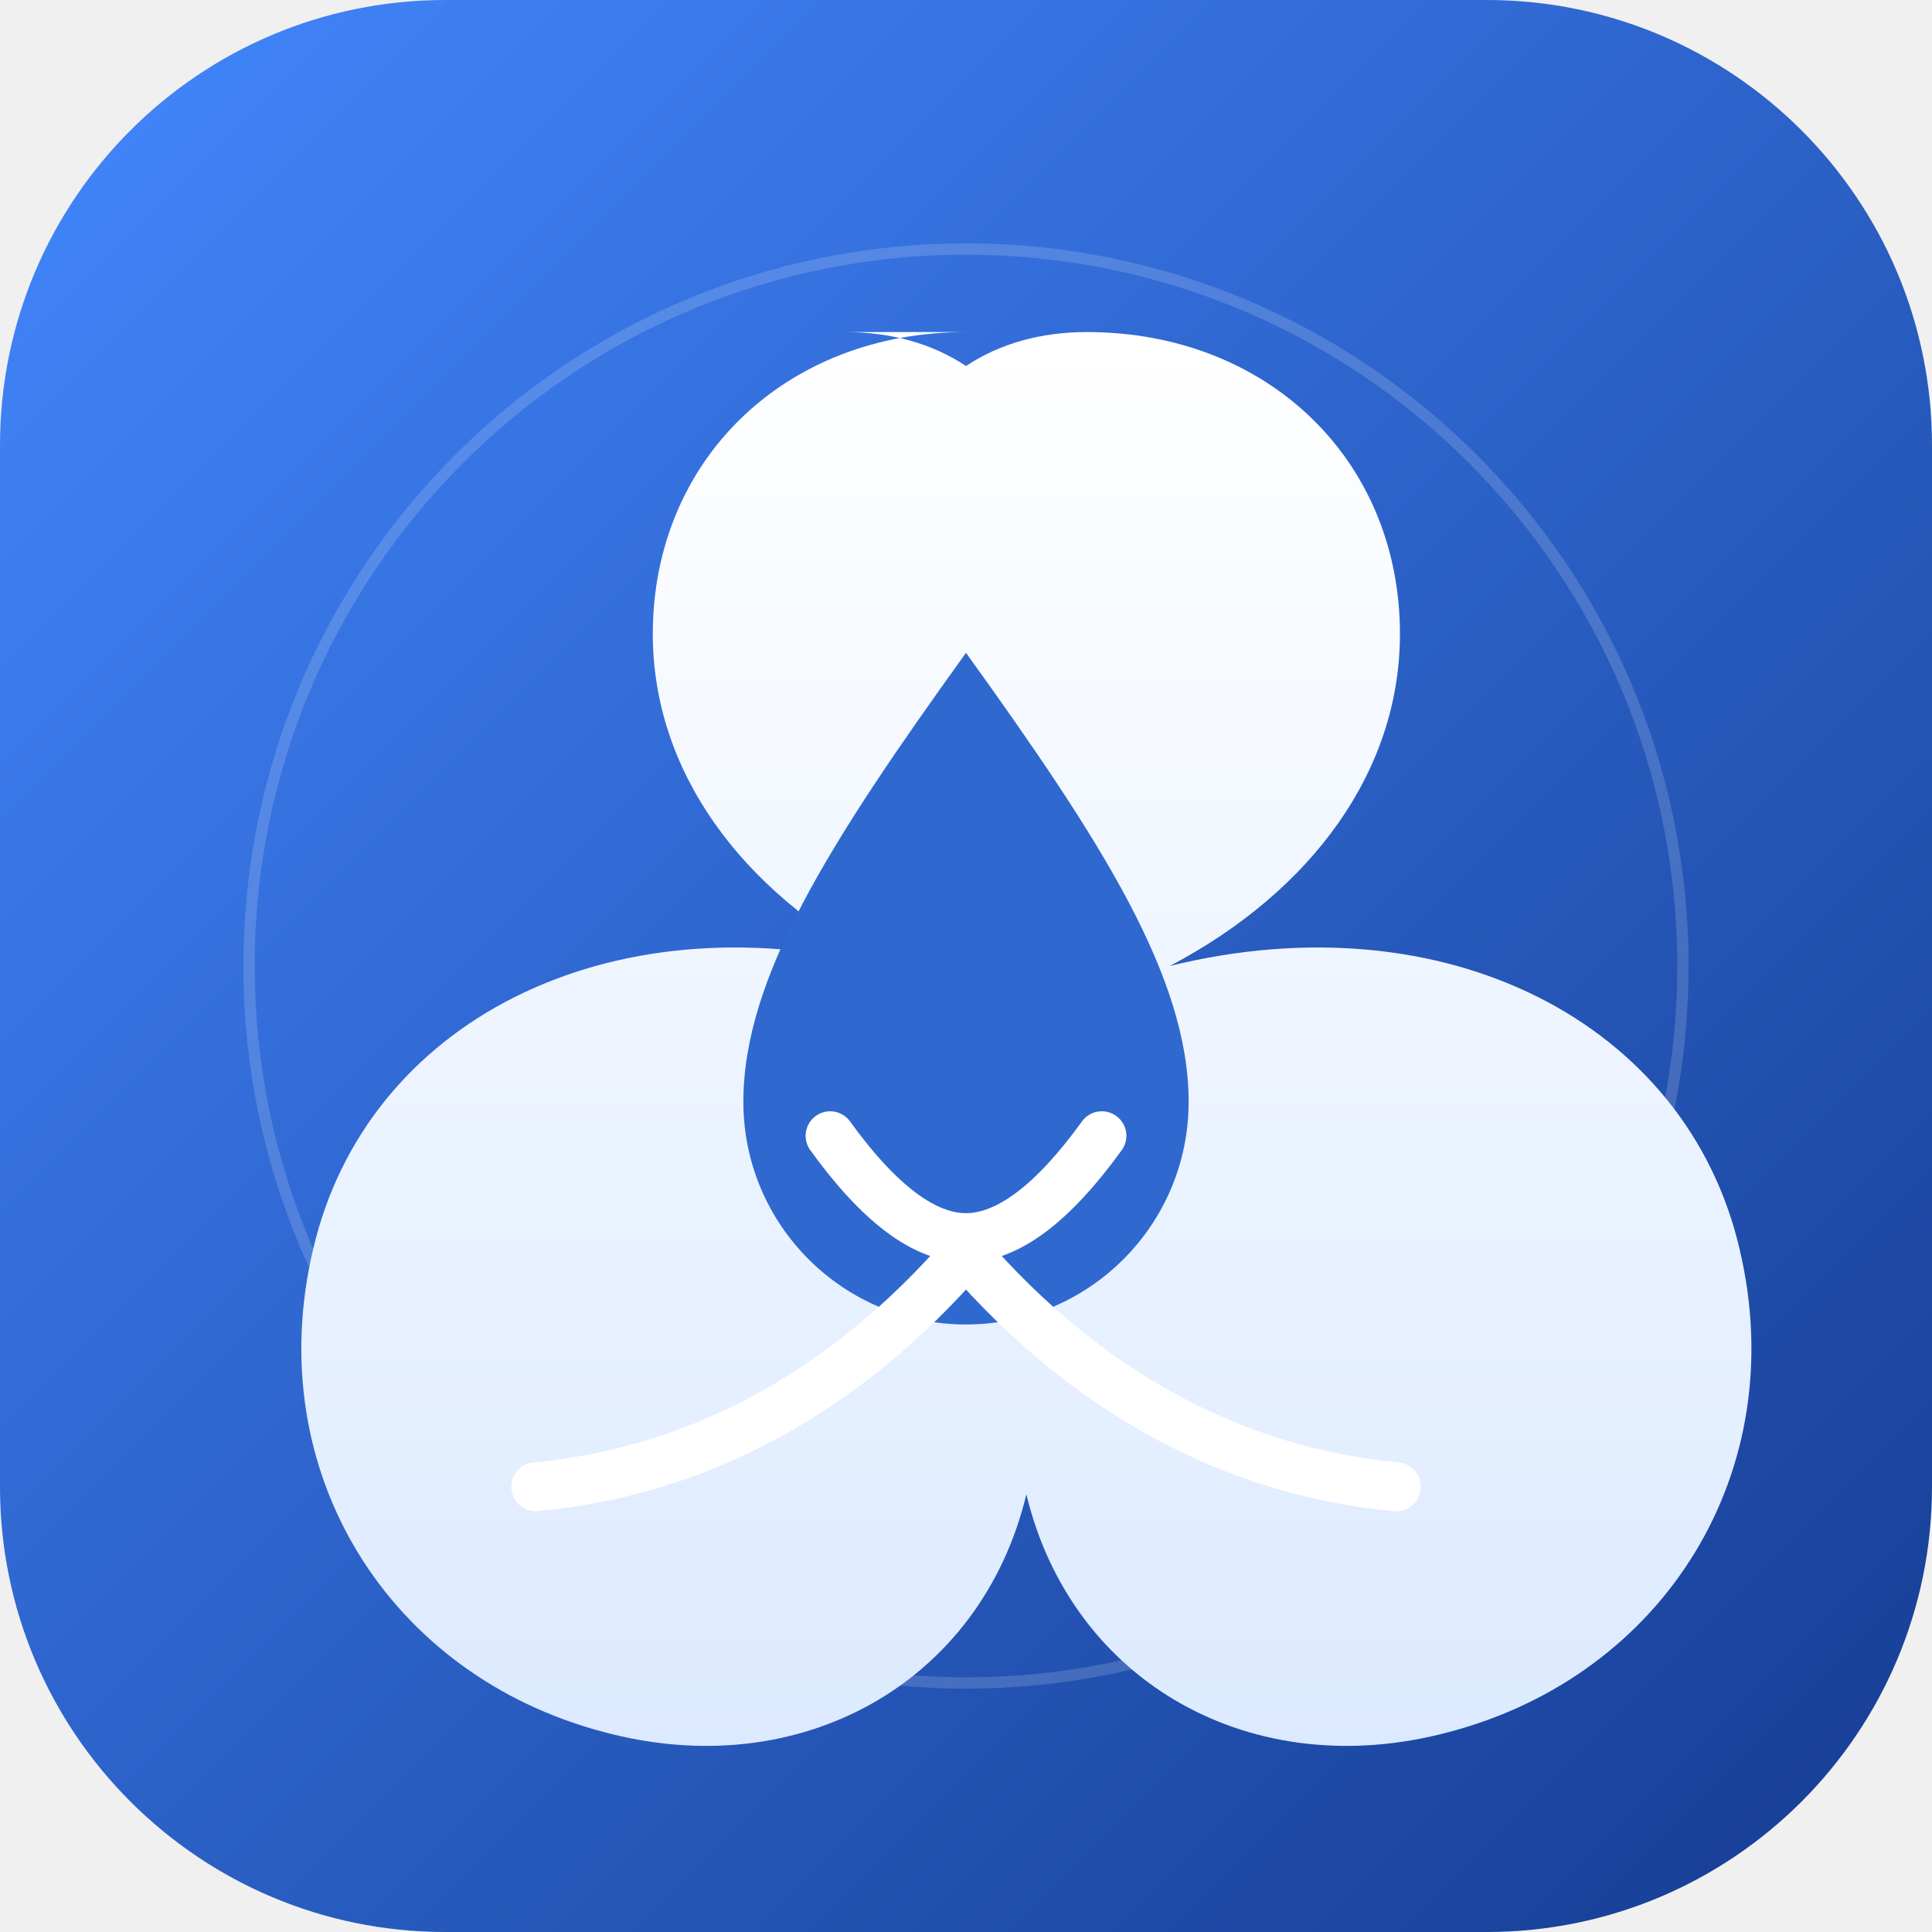
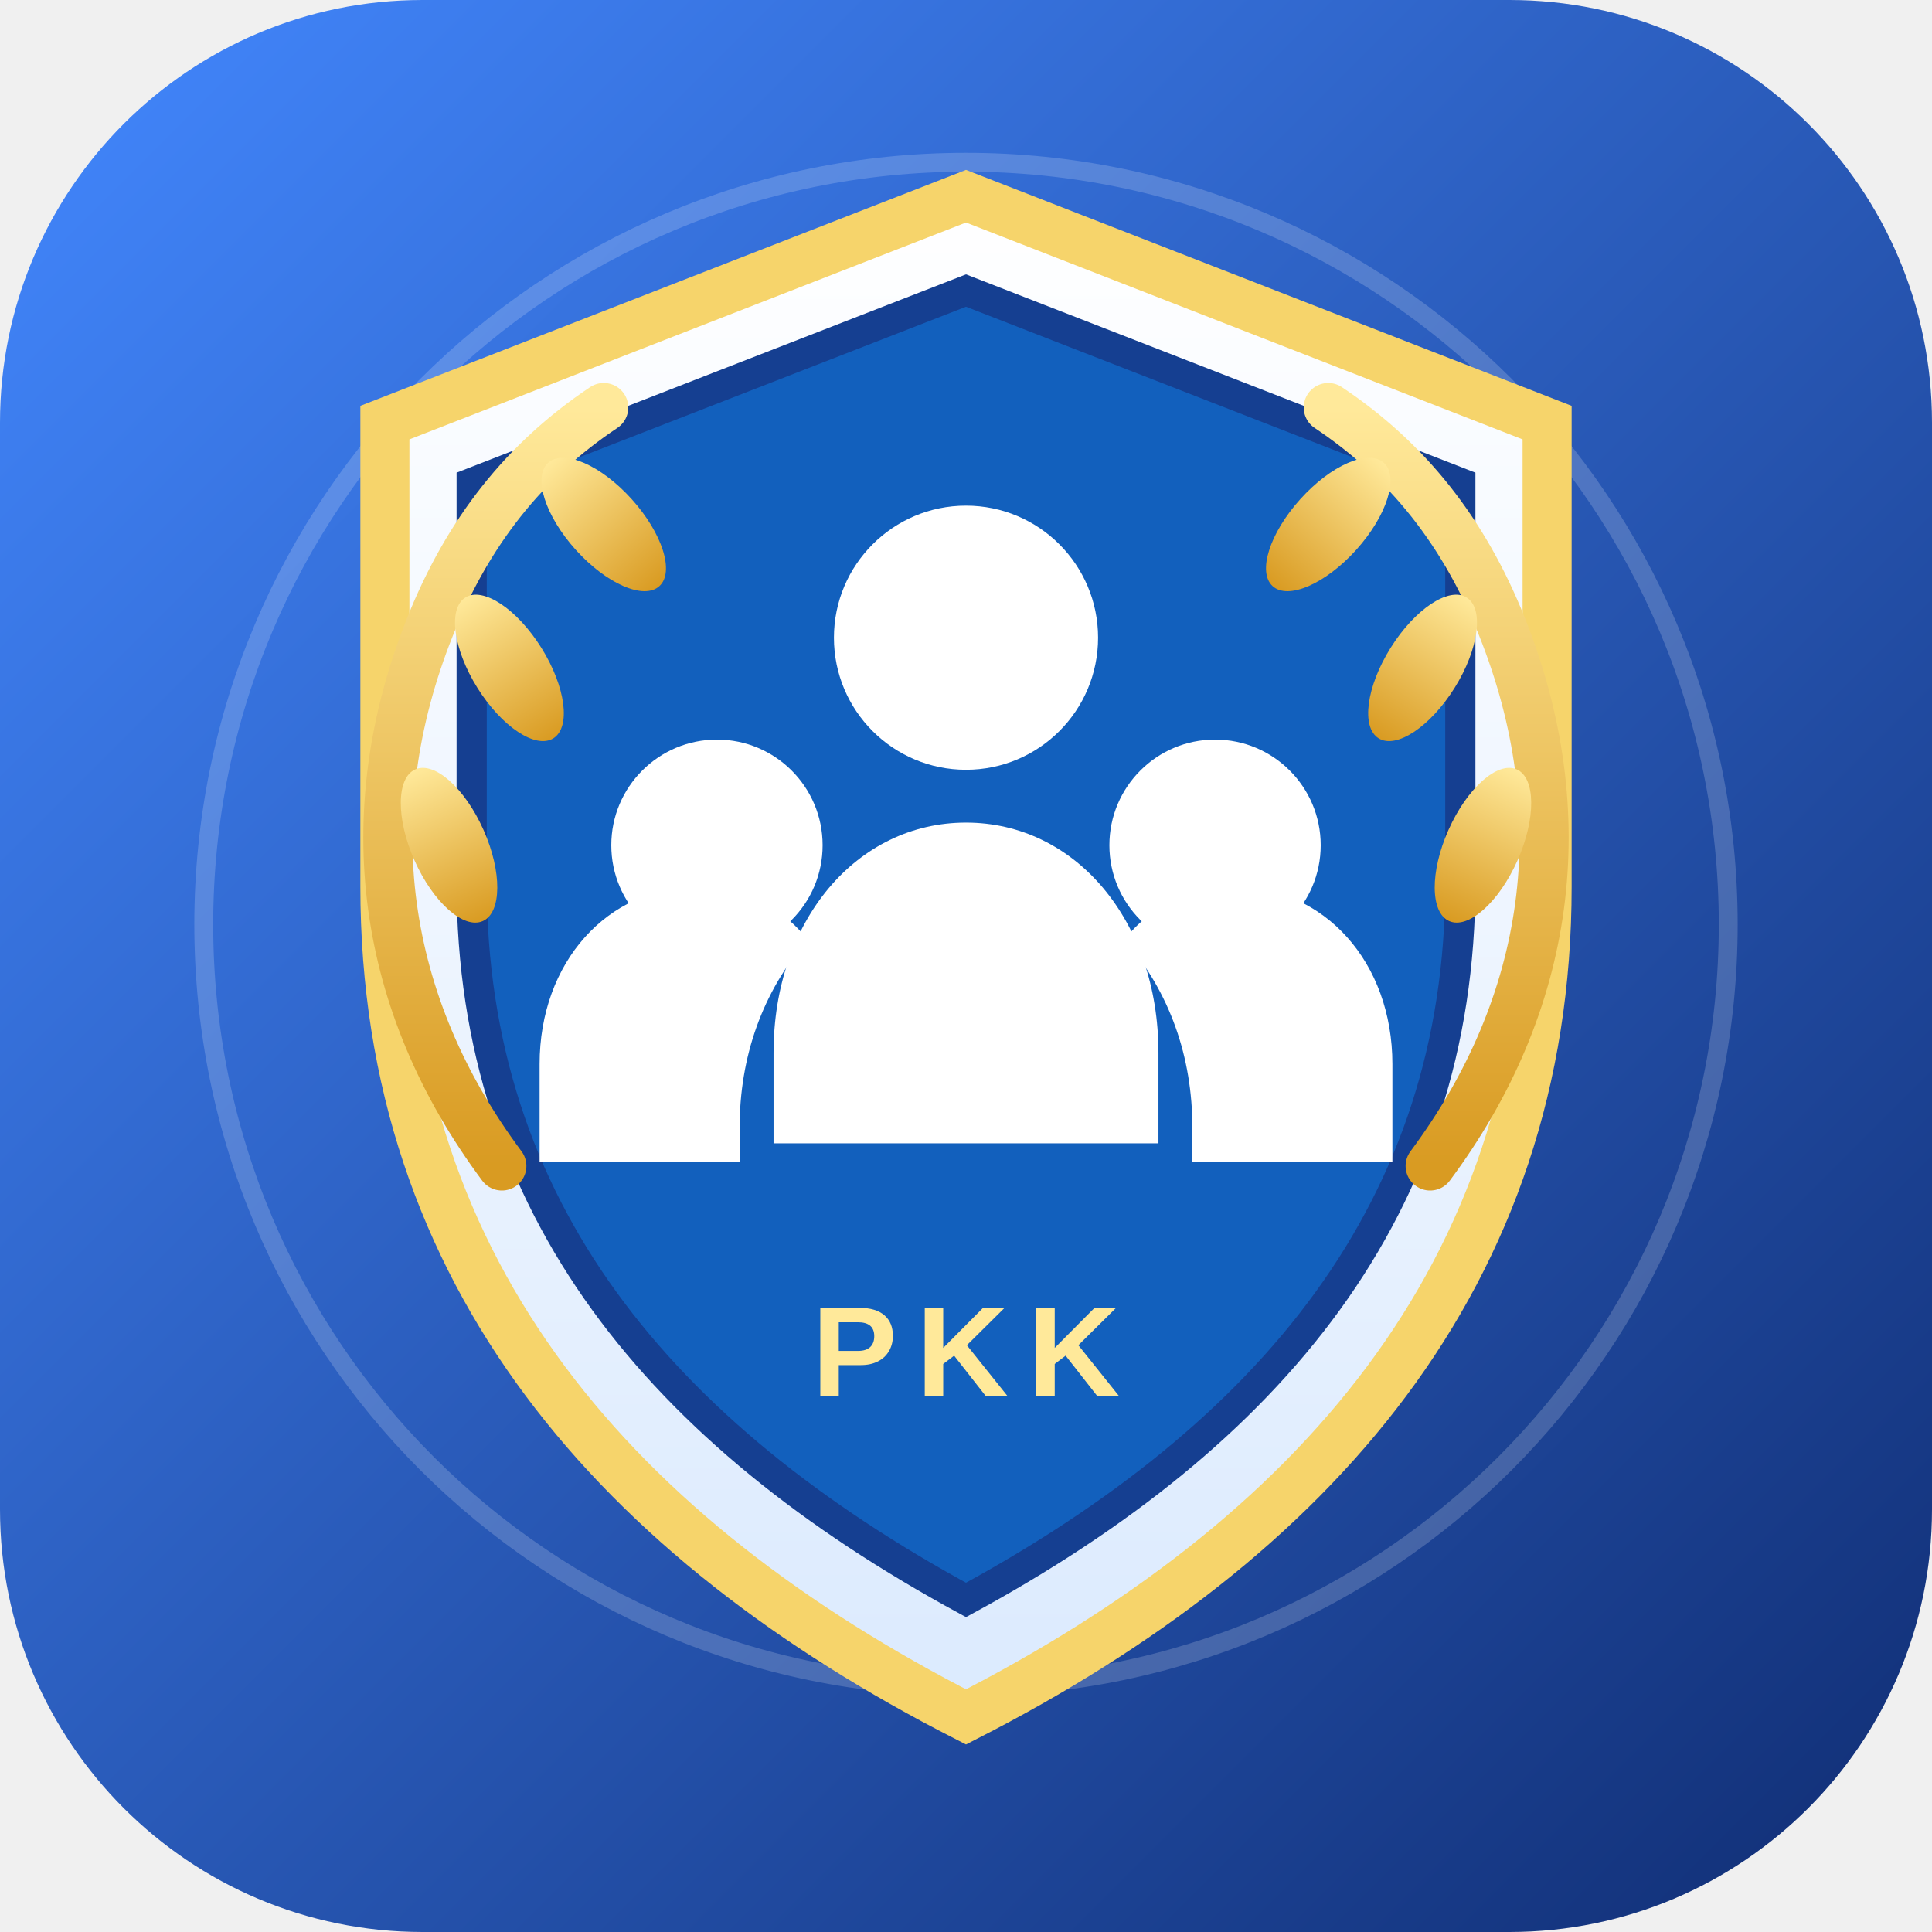
<svg xmlns="http://www.w3.org/2000/svg" viewBox="0 0 512 512">
  <defs>
    <linearGradient id="bg" x1="0" y1="0" x2="1" y2="1">
      <stop stop-color="#4388ff" />
-       <stop offset="1" stop-color="#153b91" />
+       <stop offset="1" stop-color="#102d73" />
    </linearGradient>
-     <linearGradient id="petal" x1="0" y1="0" x2="0" y2="1">
+     <linearGradient id="gold" x1="0" y1="0" x2="0" y2="1">
+       <stop stop-color="#ffe99a" />
+       <stop offset="1" stop-color="#d99b22" />
+     </linearGradient>
+     <linearGradient id="shield" x1="0" y1="0" x2="0" y2="1">
      <stop stop-color="#fff" />
-       <stop offset="1" stop-color="#dceaff" />
+       <stop offset="1" stop-color="#dbeafe" />
    </linearGradient>
  </defs>
-   <rect width="512" height="512" rx="118" fill="url(#bg)" />
-   <circle cx="256" cy="256" r="190" fill="none" stroke="#ffffff" stroke-opacity=".16" stroke-width="3" />
-   <g fill="url(#petal)">
-     <path d="M256 88c-48 0-83 34-83 80 0 36 23 68 61 88-73-18-137 15-151 75-14 59 20 113 77 128 52 14 100-13 112-63 12 50 60 77 112 63 57-15 91-69 77-128-14-60-78-93-151-75 38-20 61-52 61-88 0-46-35-80-83-80-12 0-23 3-32 9-9-6-20-9-32-9Z" />
+   <rect width="512" height="512" rx="112" fill="url(#bg)" />
+   <circle cx="256" cy="245" r="202" fill="none" stroke="#fff" stroke-opacity=".18" stroke-width="5" />
+   <path d="M256 52 410 112v123c0 103-62 173-154 220C164 408 102 338 102 235V112Z" fill="url(#shield)" stroke="#f6d46b" stroke-width="13" />
+   <path d="M256 77 387 128v106c0 86-50 146-131 190-81-44-131-104-131-190V128Z" fill="#1260bd" stroke="#153f91" stroke-width="8" />
+   <path d="M133 309c-32-43-39-93-19-143 10-25 25-44 46-58M379 309c32-43 39-93 19-143-10-25-25-44-46-58" fill="none" stroke="url(#gold)" stroke-width="13" stroke-linecap="round" />
+   <g fill="url(#gold)">
+     <ellipse cx="119" cy="224" rx="10" ry="22" transform="rotate(-24 119 224)" />
+     <ellipse cx="135" cy="177" rx="10" ry="22" transform="rotate(-32 135 177)" />
+     <ellipse cx="160" cy="139" rx="10" ry="22" transform="rotate(-42 160 139)" />
+     <ellipse cx="393" cy="224" rx="10" ry="22" transform="rotate(24 393 224)" />
+     <ellipse cx="377" cy="177" rx="10" ry="22" transform="rotate(32 377 177)" />
+     <ellipse cx="352" cy="139" rx="10" ry="22" transform="rotate(42 352 139)" />
  </g>
-   <path d="M256 173c-36 50-59 86-59 119a59 59 0 0 0 118 0c0-33-23-69-59-119Z" fill="#2f69cf" />
-   <path d="M220 301c13 18 25 27 36 27s23-9 36-27" fill="none" stroke="#fff" stroke-width="13" stroke-linecap="round" />
-   <path d="M142 394c43-4 82-25 114-62 32 37 71 58 114 62" fill="none" stroke="#fff" stroke-width="13" stroke-linecap="round" />
+   <g fill="#fff">
+     <circle cx="256" cy="169" r="35" />
+     <circle cx="190" cy="224" r="28" />
+     <circle cx="322" cy="224" r="28" />
+     <path d="M205 279c0-35 22-61 51-61s51 26 51 61v24H205Z" />
+     <path d="M143 282c0-27 18-47 42-47 11 0 22 5 29 14-12 14-18 31-18 50v9h-53Z" />
+     <path d="M369 282c0-27-18-47-42-47-11 0-22 5-29 14 12 14 18 31 18 50v9h53Z" />
+   </g>
+   <path d="M163 326h186" stroke="url(#gold)" stroke-width="8" stroke-linecap="round" />
+   <text x="256" y="370" text-anchor="middle" font-family="Arial,sans-serif" font-size="34" font-weight="800" fill="#ffe99a" letter-spacing="5">PKK</text>
</svg>
